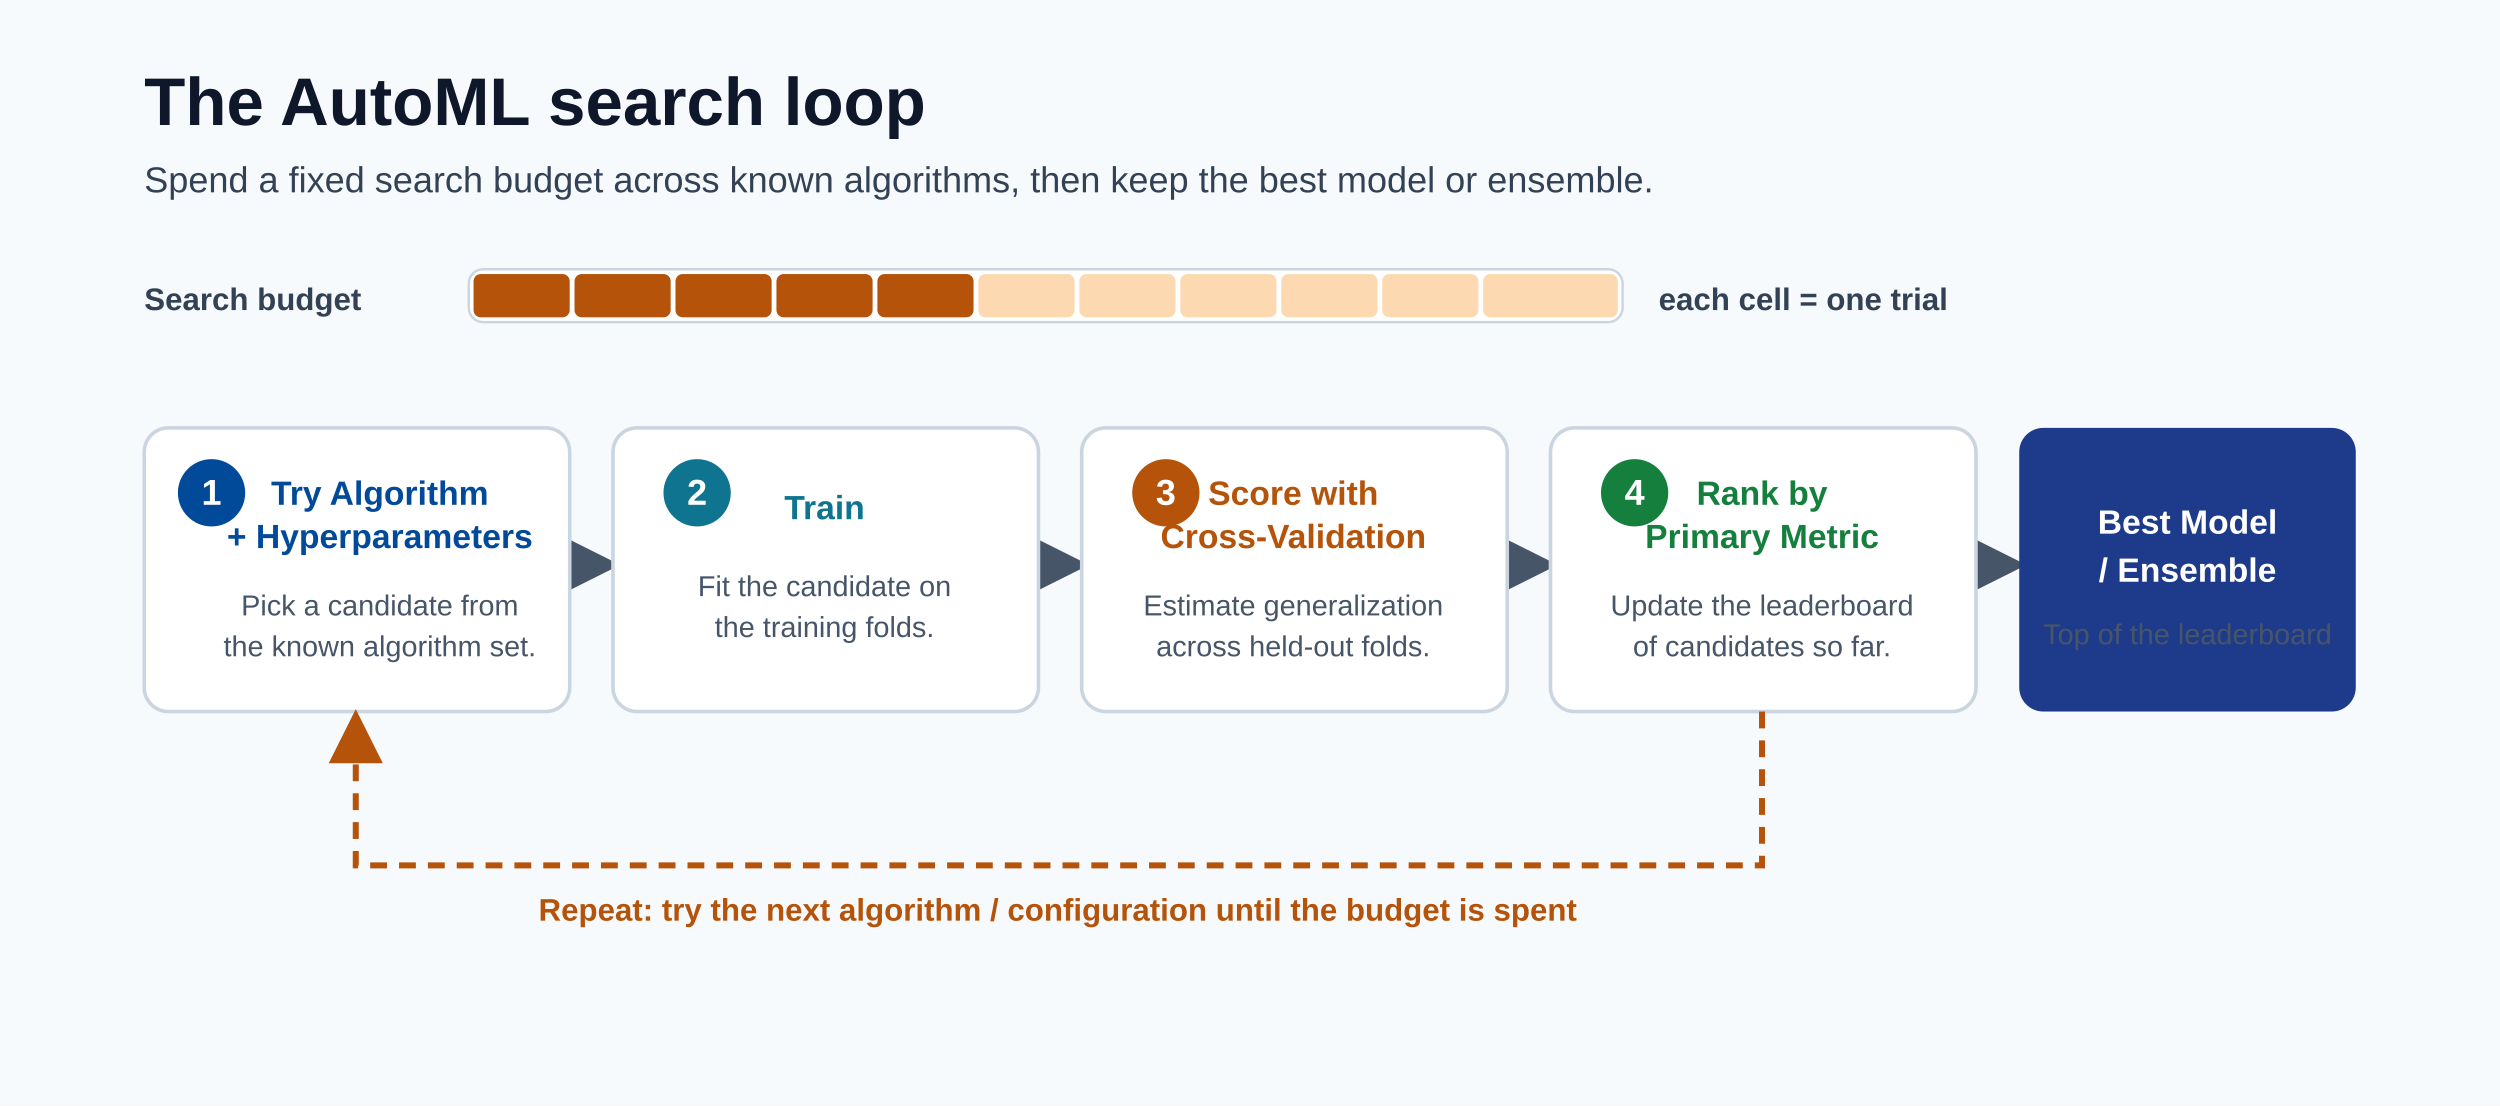
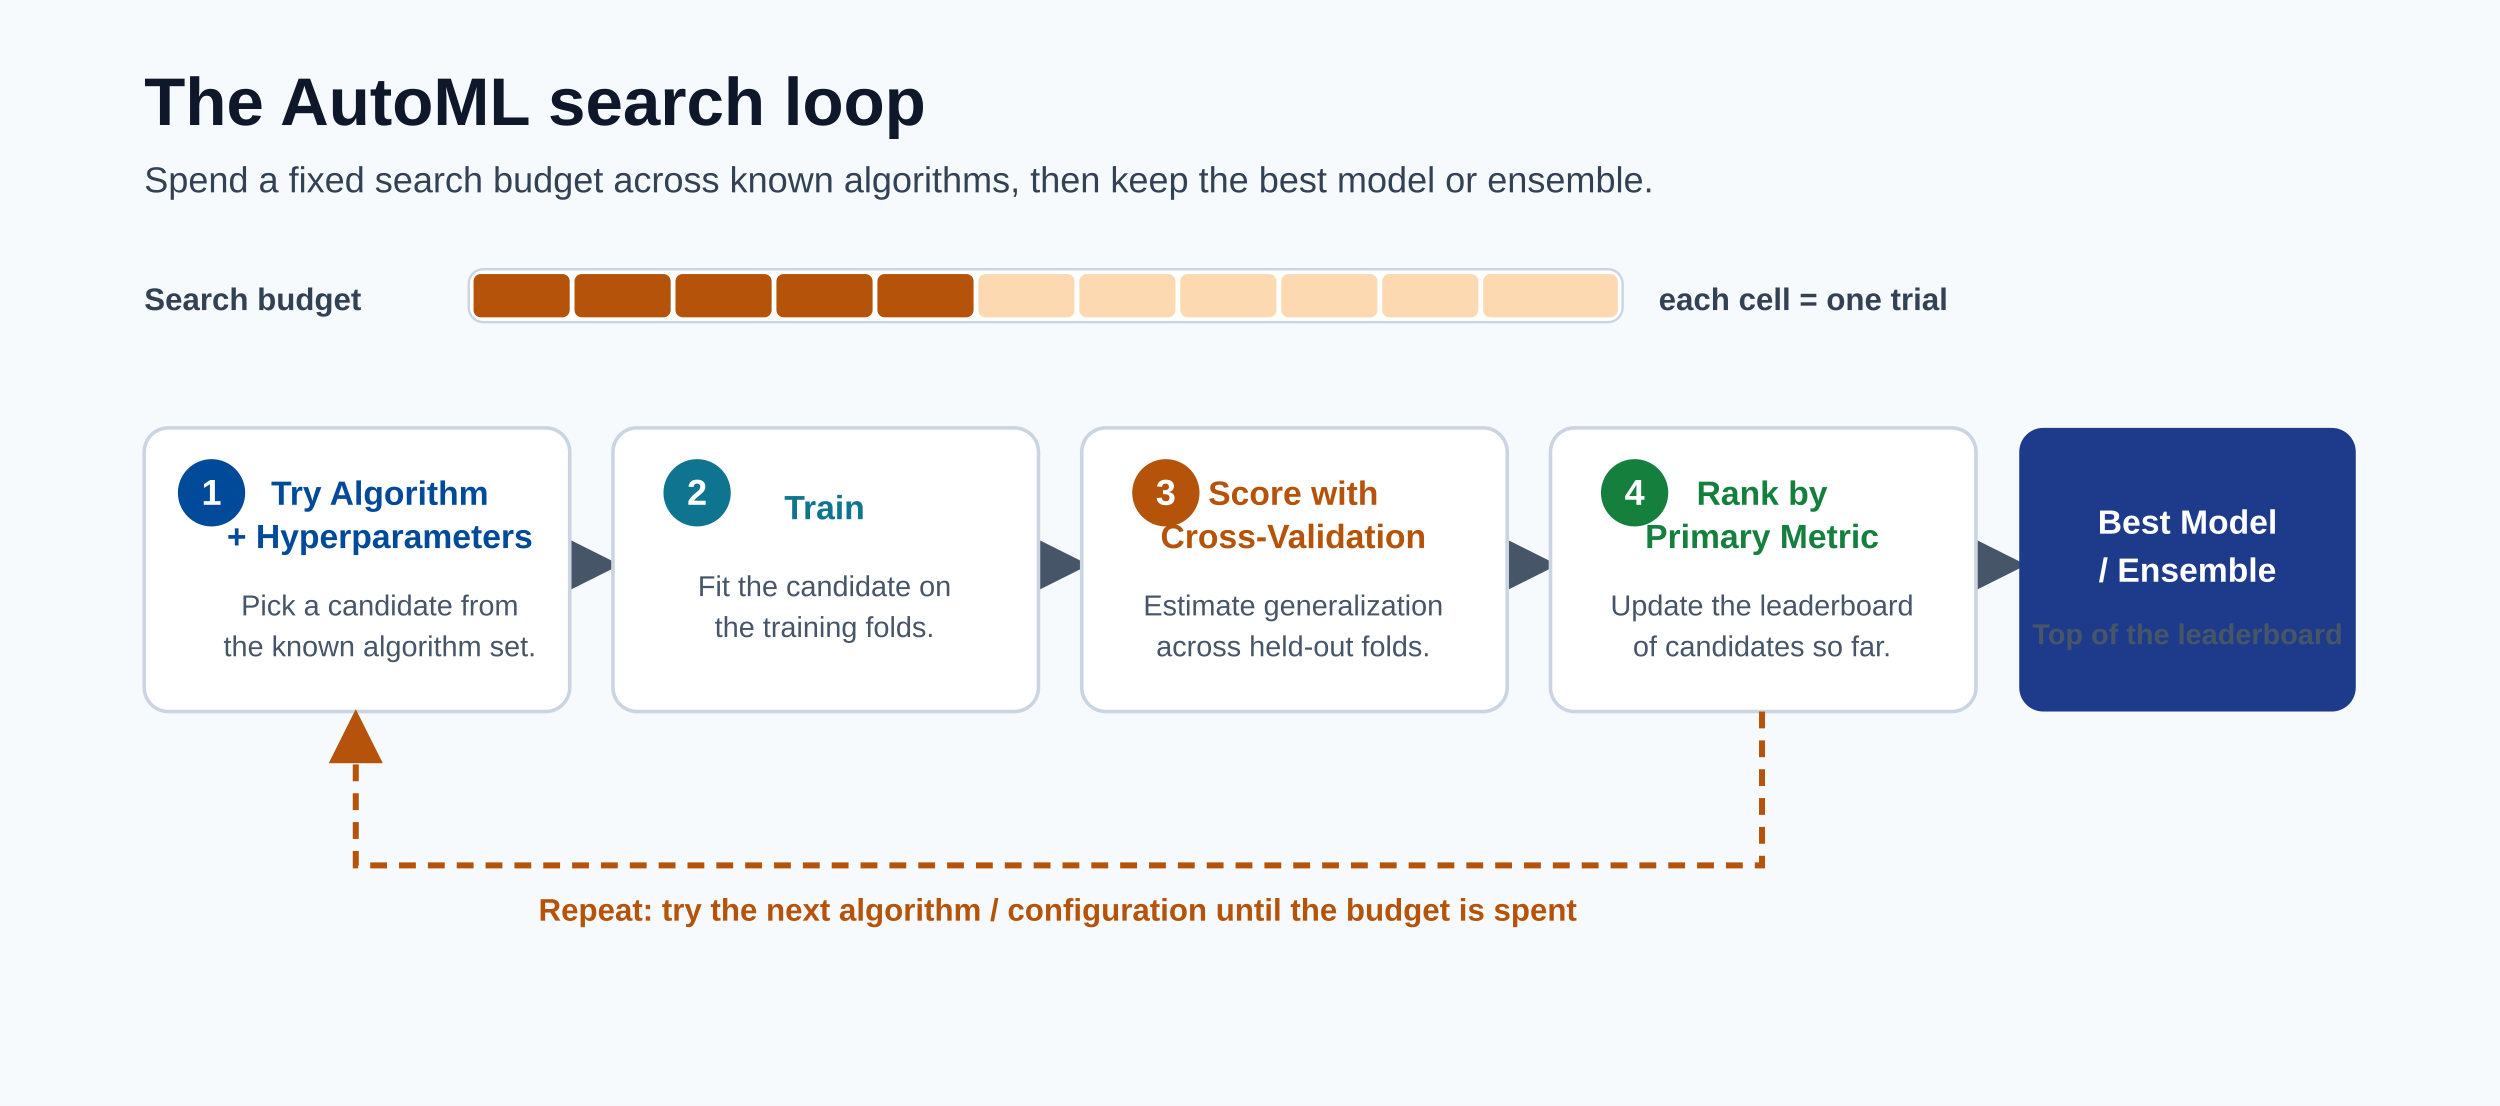
<svg xmlns="http://www.w3.org/2000/svg" width="1040" height="460" viewBox="0 0 1040 460" role="img" aria-labelledby="title desc">
  <defs>
    <style>
      .bg { fill: #f7fafc; }
      .title { fill: #0f172a; font-family: Segoe UI, Arial, sans-serif; font-size: 28px; font-weight: 700; }
      .subtitle { fill: #334155; font-family: Segoe UI, Arial, sans-serif; font-size: 15px; }
      .card { fill: #ffffff; stroke: #cbd5e1; stroke-width: 1.5; }
      .num { fill: #ffffff; font-family: Segoe UI, Arial, sans-serif; font-size: 15px; font-weight: 700; }
      .nodehead { font-family: Segoe UI, Arial, sans-serif; font-size: 14px; font-weight: 700; }
      .desc2 { font-family: Segoe UI, Arial, sans-serif; font-size: 12px; fill: #475569; }
      .arrow { stroke: #475569; stroke-width: 2.5; fill: none; }
      .loop { stroke: #b45309; stroke-width: 2.5; fill: none; stroke-dasharray: 7 5; }
      .looptxt { font-family: Segoe UI, Arial, sans-serif; font-size: 13px; font-weight: 700; fill: #b45309; }
      .budtxt { font-family: Segoe UI, Arial, sans-serif; font-size: 13px; font-weight: 700; fill: #334155; }
    </style>
    <marker id="ah" markerWidth="9" markerHeight="9" refX="7" refY="4.5" orient="auto">
      <path d="M0,0 L9,4.5 L0,9 z" fill="#475569" />
    </marker>
    <marker id="aho" markerWidth="9" markerHeight="9" refX="7" refY="4.5" orient="auto">
      <path d="M0,0 L9,4.5 L0,9 z" fill="#b45309" />
    </marker>
  </defs>
  <rect class="bg" x="0" y="0" width="1040" height="460" />
  <text class="title" x="60" y="52">The AutoML search loop</text>
  <text class="subtitle" x="60" y="80">Spend a fixed search budget across known algorithms, then keep the best model or ensemble.</text>
  <text class="budtxt" x="60" y="129">Search budget</text>
  <rect x="195" y="112" width="480" height="22" rx="6" fill="#ffffff" stroke="#cbd5e1" />
  <rect x="197" y="114" width="40" height="18" rx="3" fill="#b45309" />
  <rect x="239" y="114" width="40" height="18" rx="3" fill="#b45309" />
  <rect x="281" y="114" width="40" height="18" rx="3" fill="#b45309" />
  <rect x="323" y="114" width="40" height="18" rx="3" fill="#b45309" />
  <rect x="365" y="114" width="40" height="18" rx="3" fill="#b45309" />
  <rect x="407" y="114" width="40" height="18" rx="3" fill="#fcd9b0" />
  <rect x="449" y="114" width="40" height="18" rx="3" fill="#fcd9b0" />
  <rect x="491" y="114" width="40" height="18" rx="3" fill="#fcd9b0" />
  <rect x="533" y="114" width="40" height="18" rx="3" fill="#fcd9b0" />
  <rect x="575" y="114" width="40" height="18" rx="3" fill="#fcd9b0" />
  <rect x="617" y="114" width="56" height="18" rx="3" fill="#fcd9b0" />
  <text class="budtxt" x="690" y="129">each cell = one trial</text>
  <line class="arrow" x1="237" y1="235" x2="253" y2="235" marker-end="url(#ah)" />
  <line class="arrow" x1="432" y1="235" x2="448" y2="235" marker-end="url(#ah)" />
  <line class="arrow" x1="627" y1="235" x2="643" y2="235" marker-end="url(#ah)" />
  <line class="arrow" x1="822" y1="235" x2="838" y2="235" marker-end="url(#ah)" />
  <rect class="card" x="60" y="178" width="177" height="118" rx="10" />
  <circle cx="88" cy="205" r="14" fill="#004a99" />
  <text class="num" x="88" y="210" text-anchor="middle">1</text>
  <text class="nodehead" x="158" y="210" text-anchor="middle" fill="#004a99">Try Algorithm</text>
  <text class="nodehead" x="158" y="228" text-anchor="middle" fill="#004a99">+ Hyperparameters</text>
  <text class="desc2" x="158" y="256" text-anchor="middle">Pick a candidate from</text>
  <text class="desc2" x="158" y="273" text-anchor="middle">the known algorithm set.</text>
  <rect class="card" x="255" y="178" width="177" height="118" rx="10" />
  <circle cx="290" cy="205" r="14" fill="#0e7490" />
  <text class="num" x="290" y="210" text-anchor="middle">2</text>
  <text class="nodehead" x="343" y="216" text-anchor="middle" fill="#0e7490">Train</text>
  <text class="desc2" x="343" y="248" text-anchor="middle">Fit the candidate on</text>
  <text class="desc2" x="343" y="265" text-anchor="middle">the training folds.</text>
  <rect class="card" x="450" y="178" width="177" height="118" rx="10" />
  <circle cx="485" cy="205" r="14" fill="#b45309" />
  <text class="num" x="485" y="210" text-anchor="middle">3</text>
  <text class="nodehead" x="538" y="210" text-anchor="middle" fill="#b45309">Score with</text>
  <text class="nodehead" x="538" y="228" text-anchor="middle" fill="#b45309">Cross-Validation</text>
  <text class="desc2" x="538" y="256" text-anchor="middle">Estimate generalization</text>
  <text class="desc2" x="538" y="273" text-anchor="middle">across held-out folds.</text>
  <rect class="card" x="645" y="178" width="177" height="118" rx="10" />
  <circle cx="680" cy="205" r="14" fill="#15803d" />
  <text class="num" x="680" y="210" text-anchor="middle">4</text>
  <text class="nodehead" x="733" y="210" text-anchor="middle" fill="#15803d">Rank by</text>
  <text class="nodehead" x="733" y="228" text-anchor="middle" fill="#15803d">Primary Metric</text>
  <text class="desc2" x="733" y="256" text-anchor="middle">Update the leaderboard</text>
  <text class="desc2" x="733" y="273" text-anchor="middle">of candidates so far.</text>
  <rect x="840" y="178" width="140" height="118" rx="10" fill="#1e3a8a" />
  <text class="nodehead" x="910" y="222" text-anchor="middle" fill="#ffffff" font-size="15">Best Model</text>
  <text class="nodehead" x="910" y="242" text-anchor="middle" fill="#ffffff" font-size="15">/ Ensemble</text>
-   <text class="desc2" x="910" y="268" text-anchor="middle" fill="#cbd5e1">Top of the leaderboard</text>
+   <text class="desc2" x="910" y="268" text-anchor="middle" fill="#ffffff" font-size="13" font-weight="700">Top of the leaderboard</text>
  <path class="loop" d="M733,296 L733,360 L148,360 L148,300" marker-end="url(#aho)" />
  <text class="looptxt" x="440" y="383" text-anchor="middle">Repeat: try the next algorithm / configuration until the budget is spent</text>
</svg>
